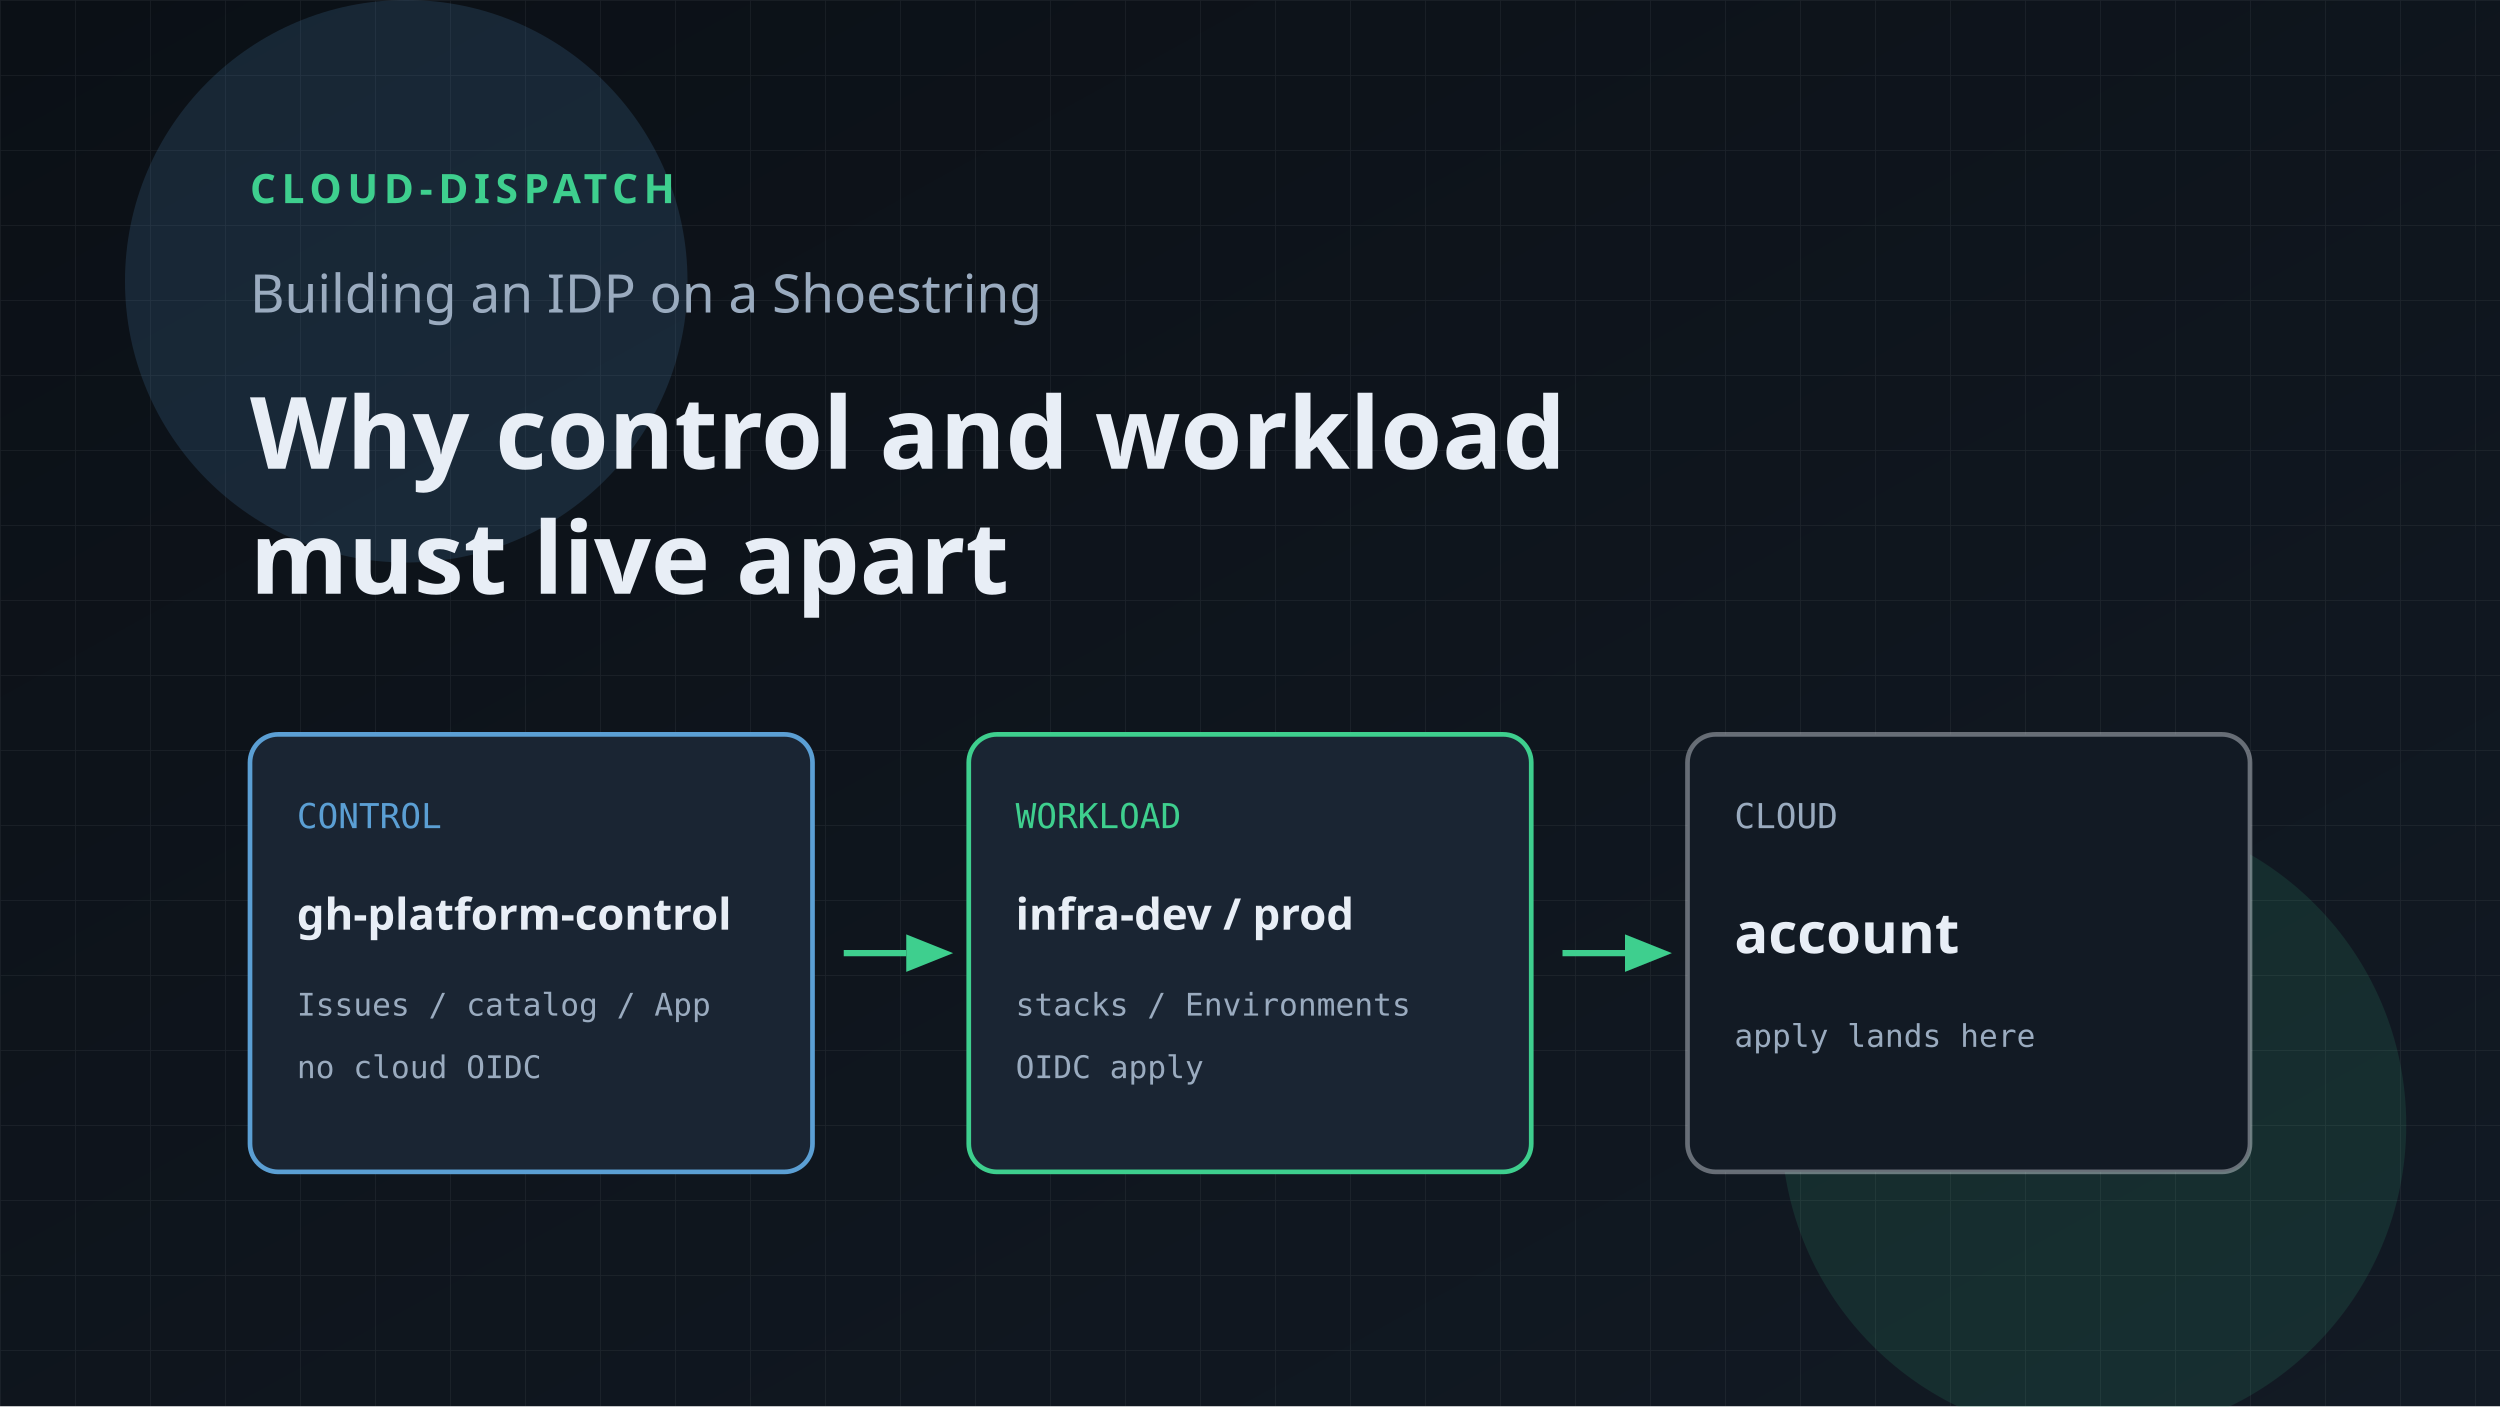
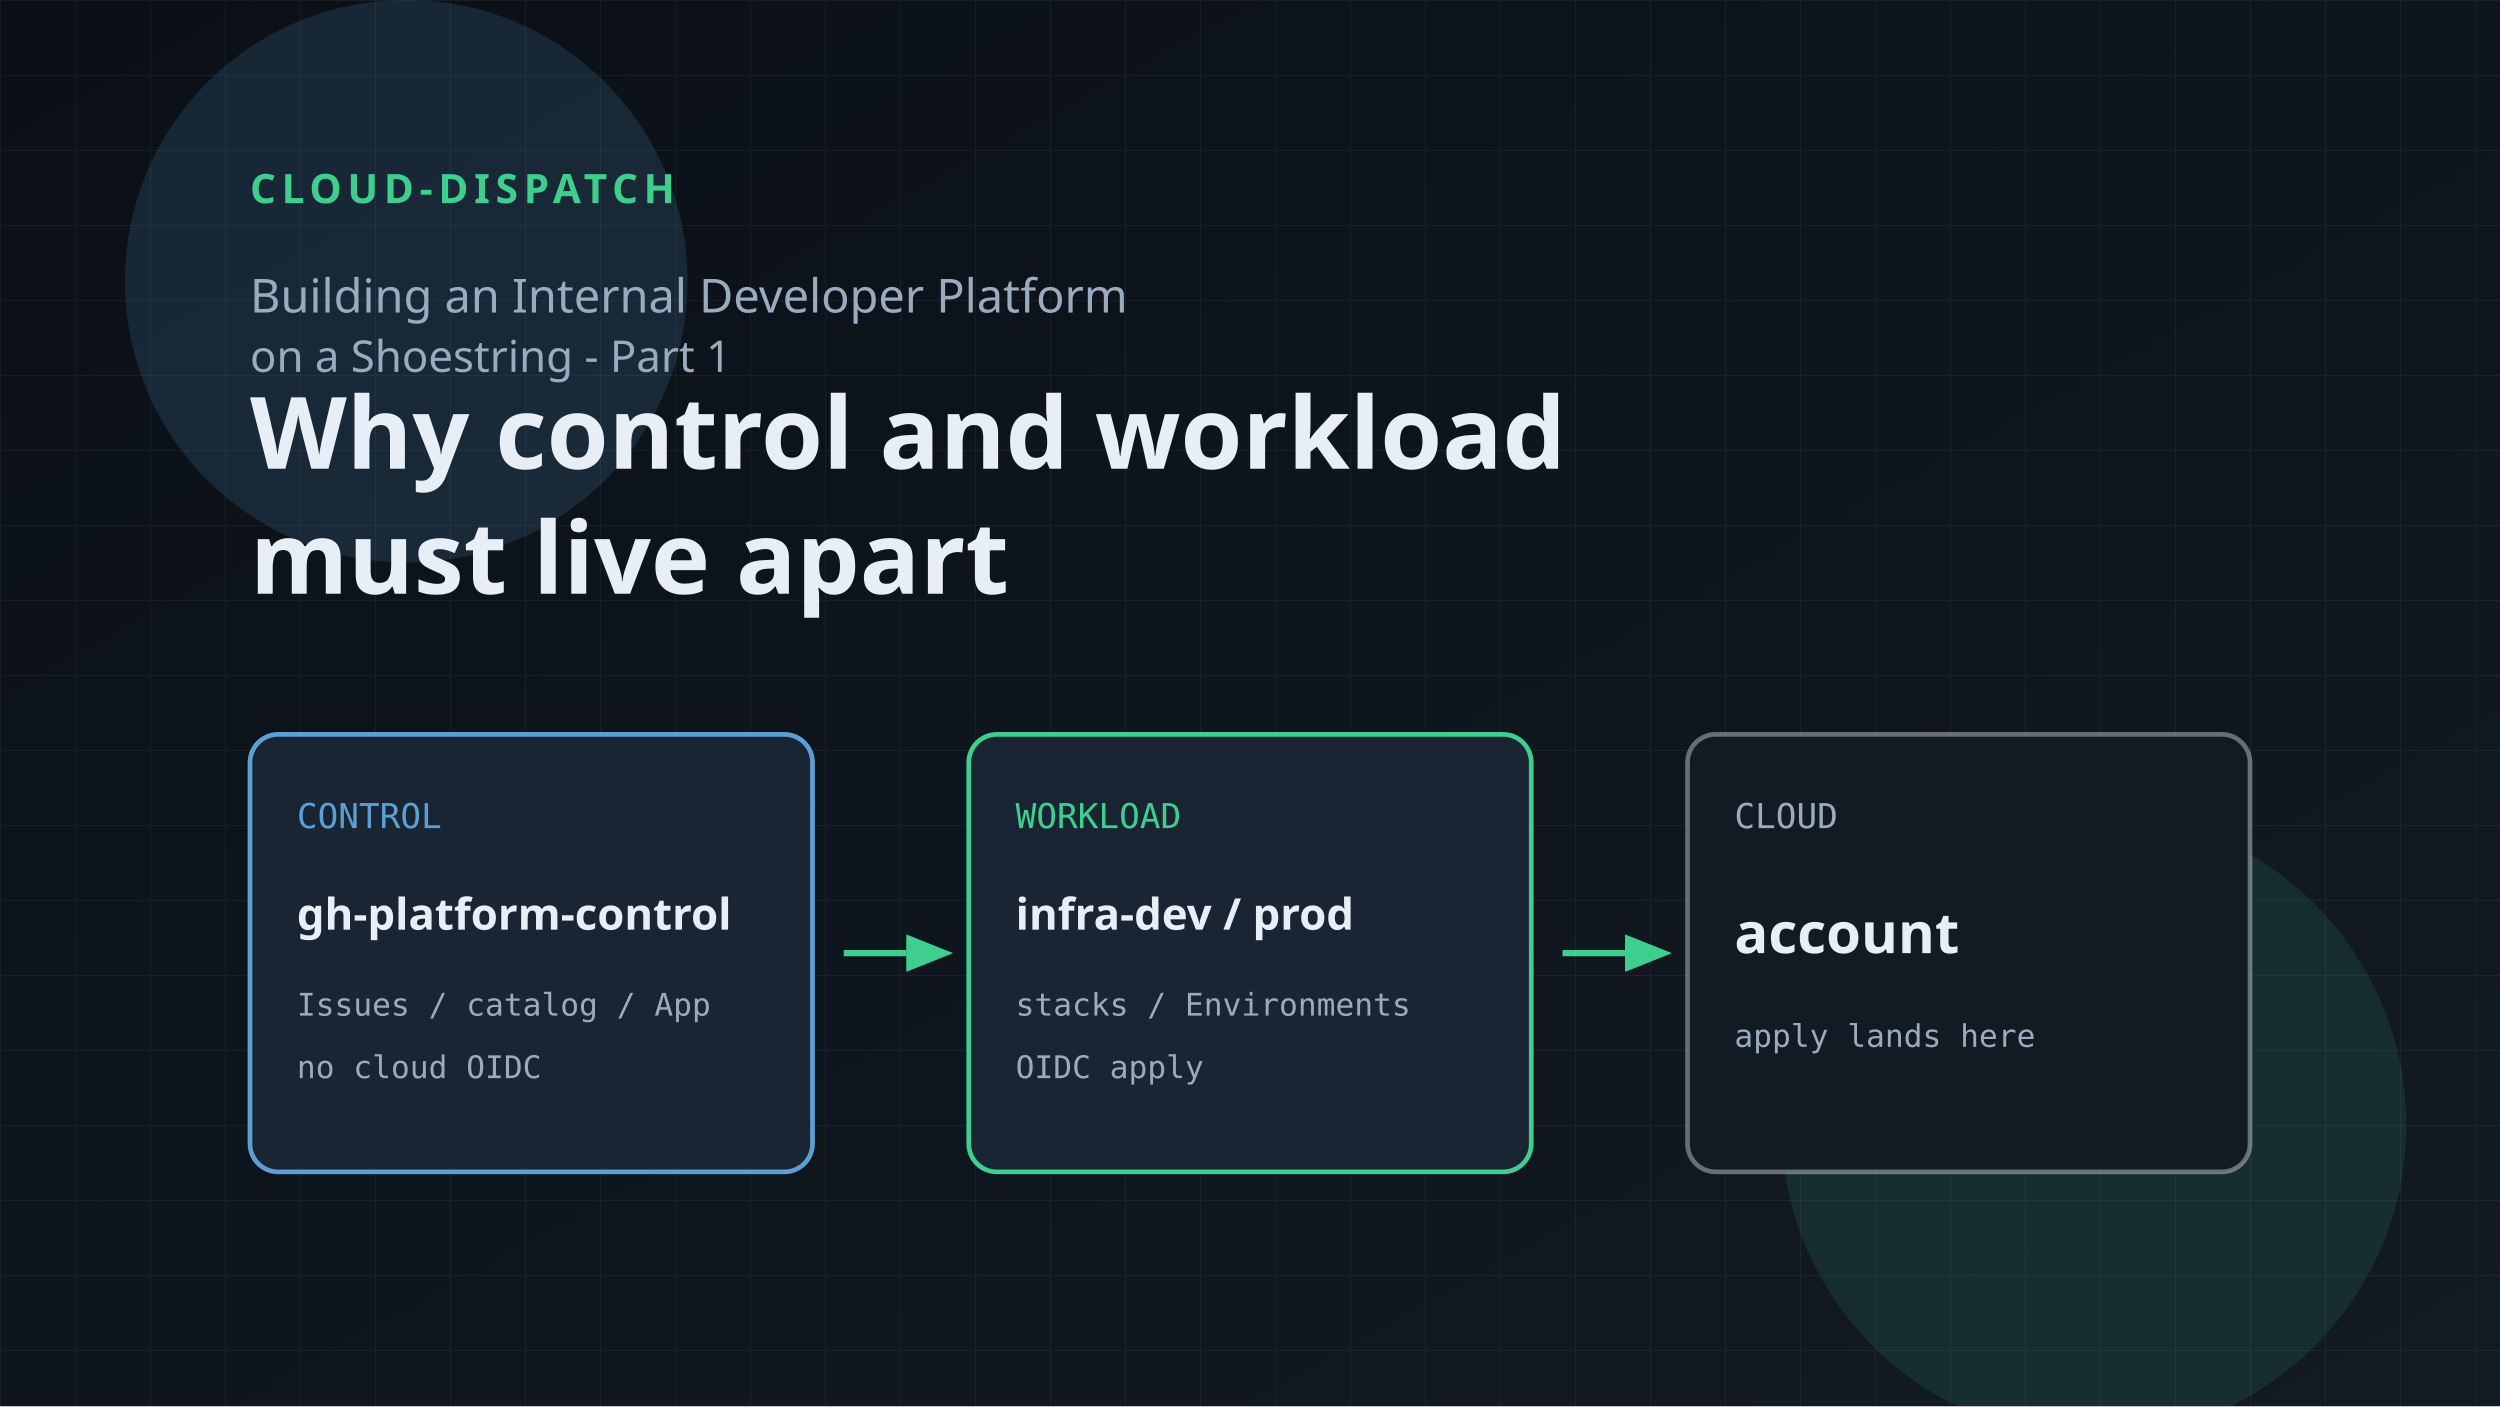
<svg xmlns="http://www.w3.org/2000/svg" width="1600" height="900" viewBox="0 0 1600 900">
  <defs>
    <linearGradient id="bg" x1="0" y1="0" x2="1" y2="1">
      <stop offset="0%" stop-color="#0b1016" />
      <stop offset="100%" stop-color="#121a24" />
    </linearGradient>
    <pattern id="g" width="48" height="48" patternUnits="userSpaceOnUse">
      <path d="M48 0H0V48" fill="none" stroke="rgba(232,238,246,0.07)" stroke-width="1" />
    </pattern>
  </defs>
  <rect width="1600" height="900" fill="url(#bg)" />
  <rect width="1600" height="900" fill="url(#g)" />
  <circle cx="260" cy="180" r="180" fill="rgba(91,159,212,0.16)" />
  <circle cx="1340" cy="720" r="200" fill="rgba(62,207,142,0.12)" />
  <text x="160" y="130" font-family="ui-sans-serif,system-ui,sans-serif" font-size="26" font-weight="700" fill="#3ecf8e" letter-spacing="0.14em">CLOUD-DISPATCH</text>
-   <text x="160" y="200" font-family="ui-sans-serif,system-ui,sans-serif" font-size="34" fill="#9aabbf">Building an IDP on a Shoestring</text>
+   <text x="160" y="200" font-family="ui-sans-serif,system-ui,sans-serif" font-size="30" fill="#9aabbf">Building an Internal Developer Platform</text>
+   <text x="160" y="238" font-family="ui-sans-serif,system-ui,sans-serif" font-size="28" fill="#9aabbf">on a Shoestring - Part 1</text>
  <text x="160" y="300" font-family="ui-sans-serif,system-ui,sans-serif" font-size="64" font-weight="800" fill="#e8eef6">Why control and workload</text>
  <text x="160" y="380" font-family="ui-sans-serif,system-ui,sans-serif" font-size="64" font-weight="800" fill="#e8eef6">must live apart</text>
  <rect x="160" y="470" width="360" height="280" rx="18" fill="#1a2533" stroke="#5b9fd4" stroke-width="3" />
  <text x="190" y="530" font-family="ui-monospace,monospace" font-size="22" fill="#5b9fd4">CONTROL</text>
  <text x="190" y="595" font-family="ui-sans-serif,system-ui,sans-serif" font-size="28" font-weight="700" fill="#e8eef6">gh-platform-control</text>
  <text x="190" y="650" font-family="ui-monospace,monospace" font-size="20" fill="#9aabbf">Issues / catalog / App</text>
  <text x="190" y="690" font-family="ui-monospace,monospace" font-size="20" fill="#9aabbf">no cloud OIDC</text>
  <path d="M540 610 H580" stroke="#3ecf8e" stroke-width="4" />
  <polygon points="580,598 610,610 580,622" fill="#3ecf8e" />
  <rect x="620" y="470" width="360" height="280" rx="18" fill="#1a2533" stroke="#3ecf8e" stroke-width="3" />
  <text x="650" y="530" font-family="ui-monospace,monospace" font-size="22" fill="#3ecf8e">WORKLOAD</text>
  <text x="650" y="595" font-family="ui-sans-serif,system-ui,sans-serif" font-size="28" font-weight="700" fill="#e8eef6">infra-dev / prod</text>
  <text x="650" y="650" font-family="ui-monospace,monospace" font-size="20" fill="#9aabbf">stacks / Environments</text>
  <text x="650" y="690" font-family="ui-monospace,monospace" font-size="20" fill="#9aabbf">OIDC apply</text>
  <path d="M1000 610 H1040" stroke="#3ecf8e" stroke-width="4" />
  <polygon points="1040,598 1070,610 1040,622" fill="#3ecf8e" />
  <rect x="1080" y="470" width="360" height="280" rx="18" fill="#121a24" stroke="rgba(232,238,246,0.4)" stroke-width="3" />
  <text x="1110" y="530" font-family="ui-monospace,monospace" font-size="22" fill="#9aabbf">CLOUD</text>
  <text x="1110" y="610" font-family="ui-sans-serif,system-ui,sans-serif" font-size="36" font-weight="700" fill="#e8eef6">account</text>
  <text x="1110" y="670" font-family="ui-monospace,monospace" font-size="20" fill="#9aabbf">apply lands here</text>
</svg>
